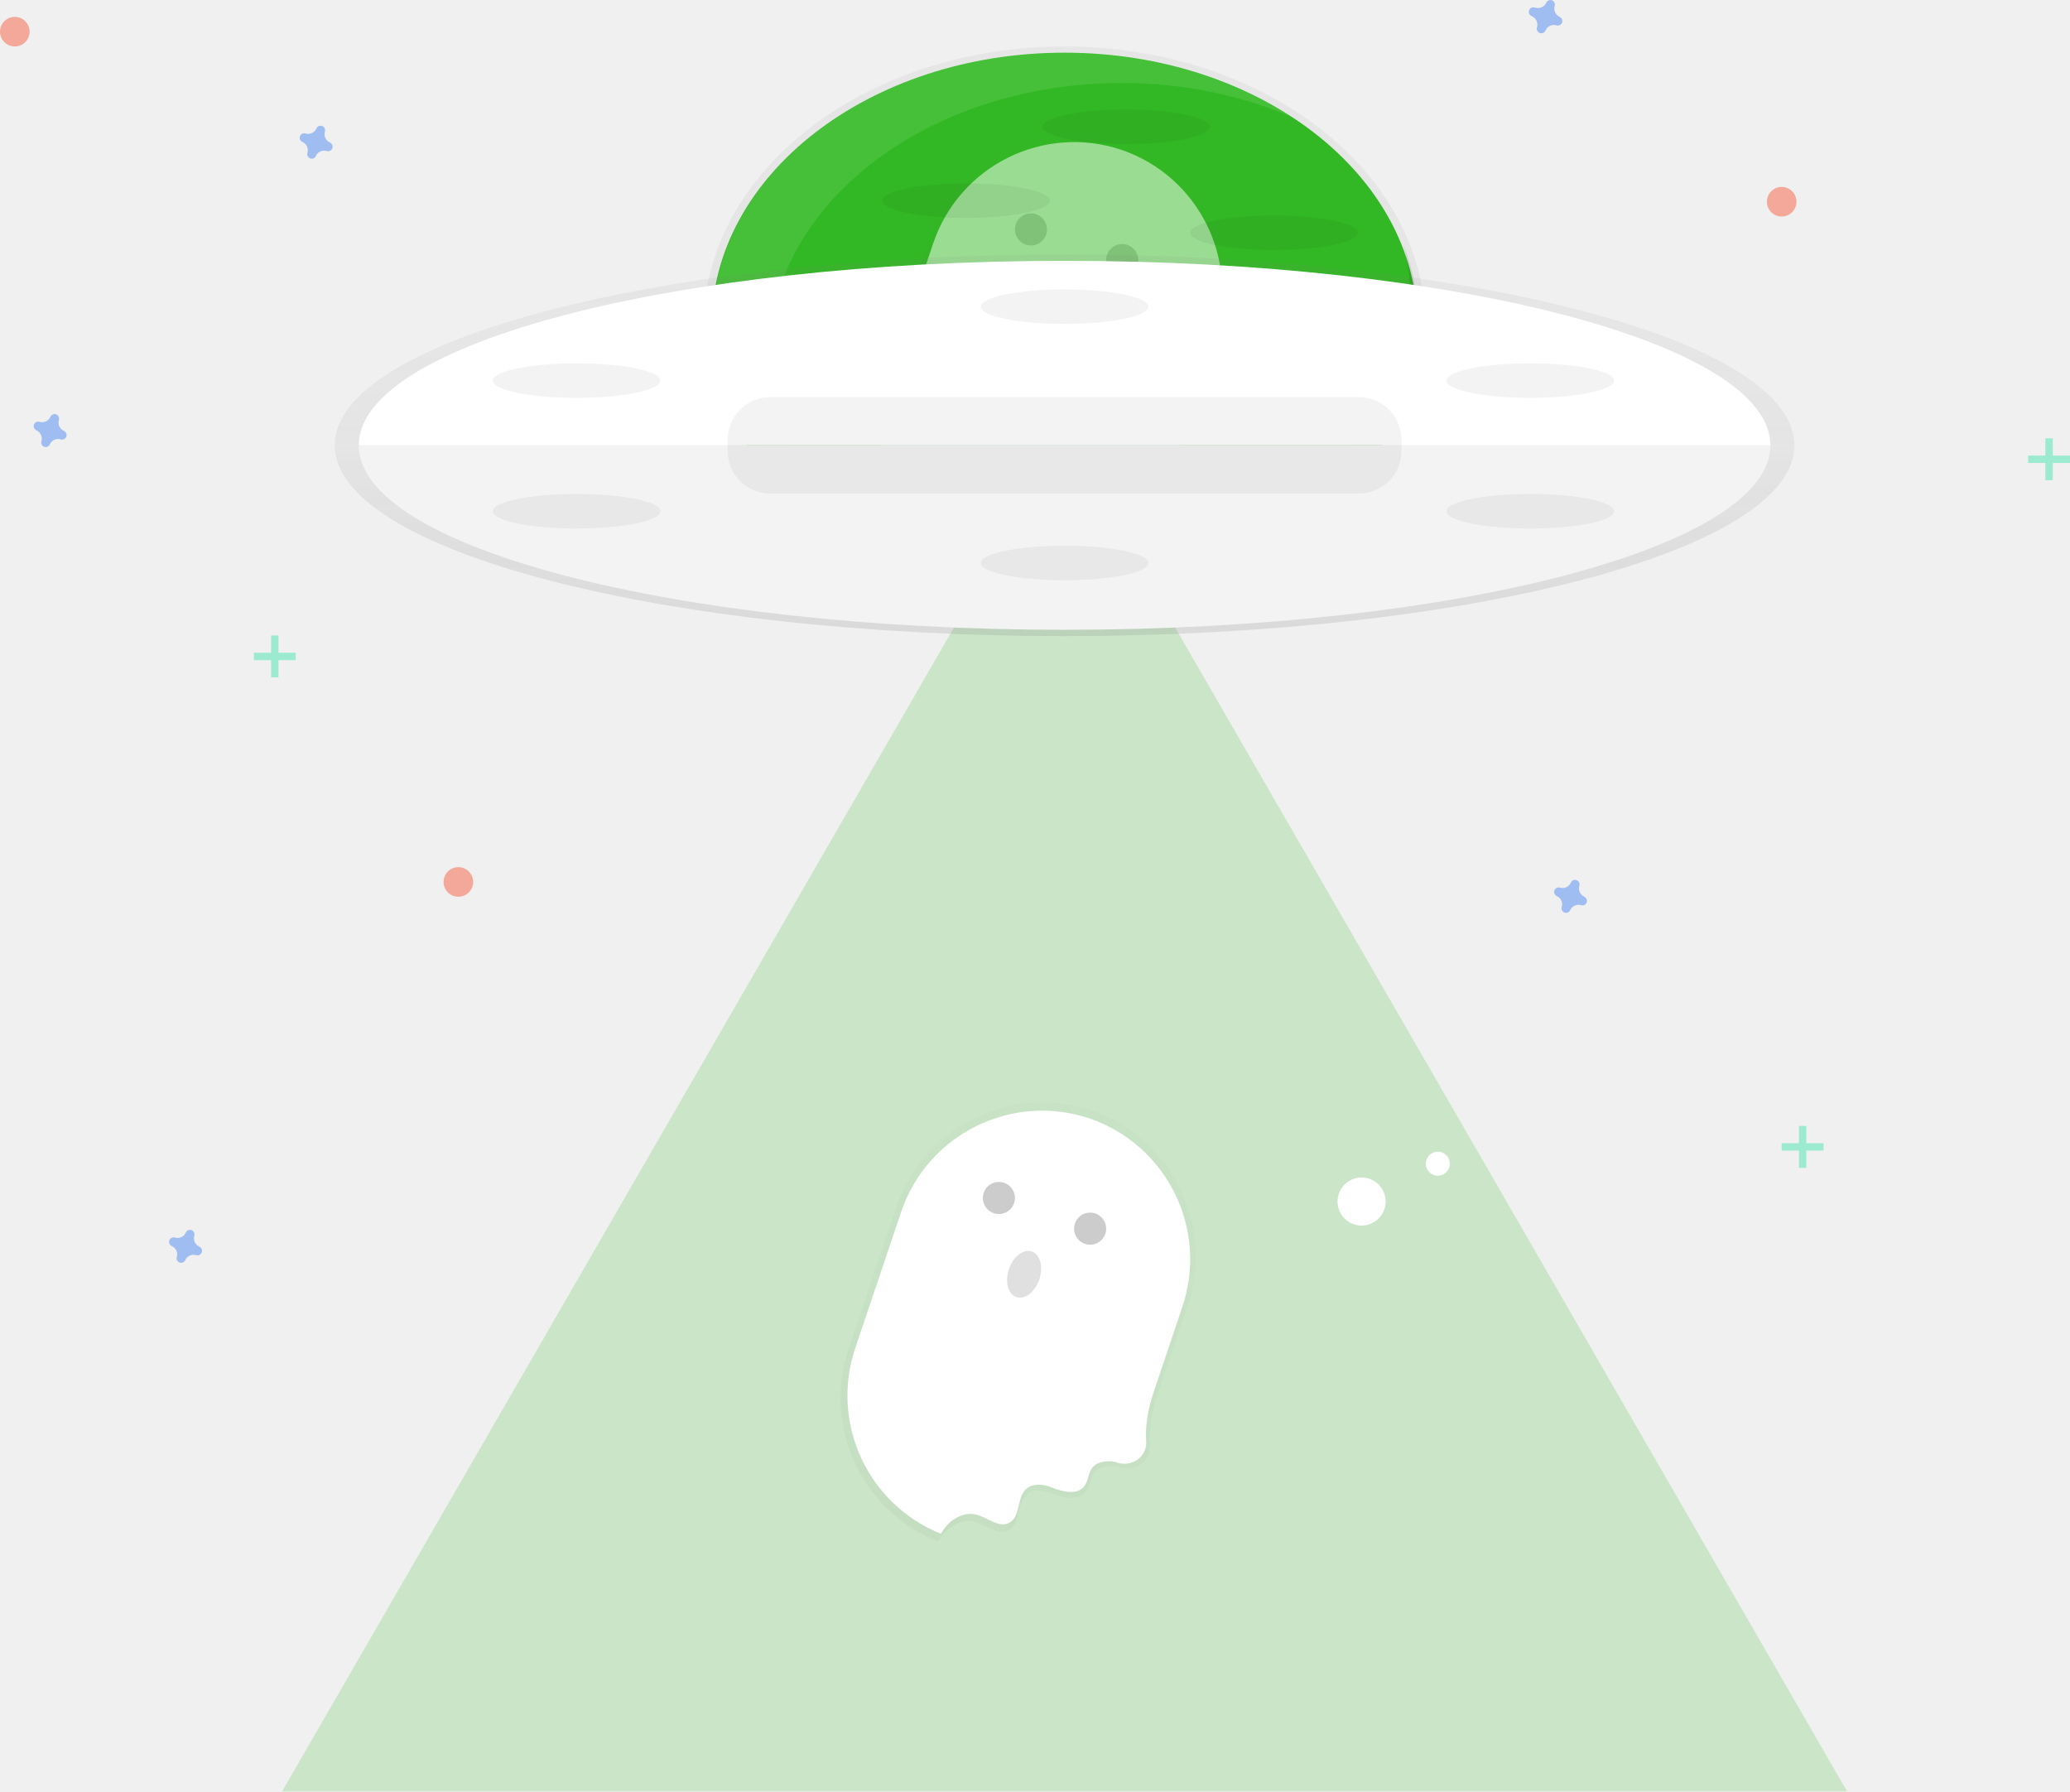
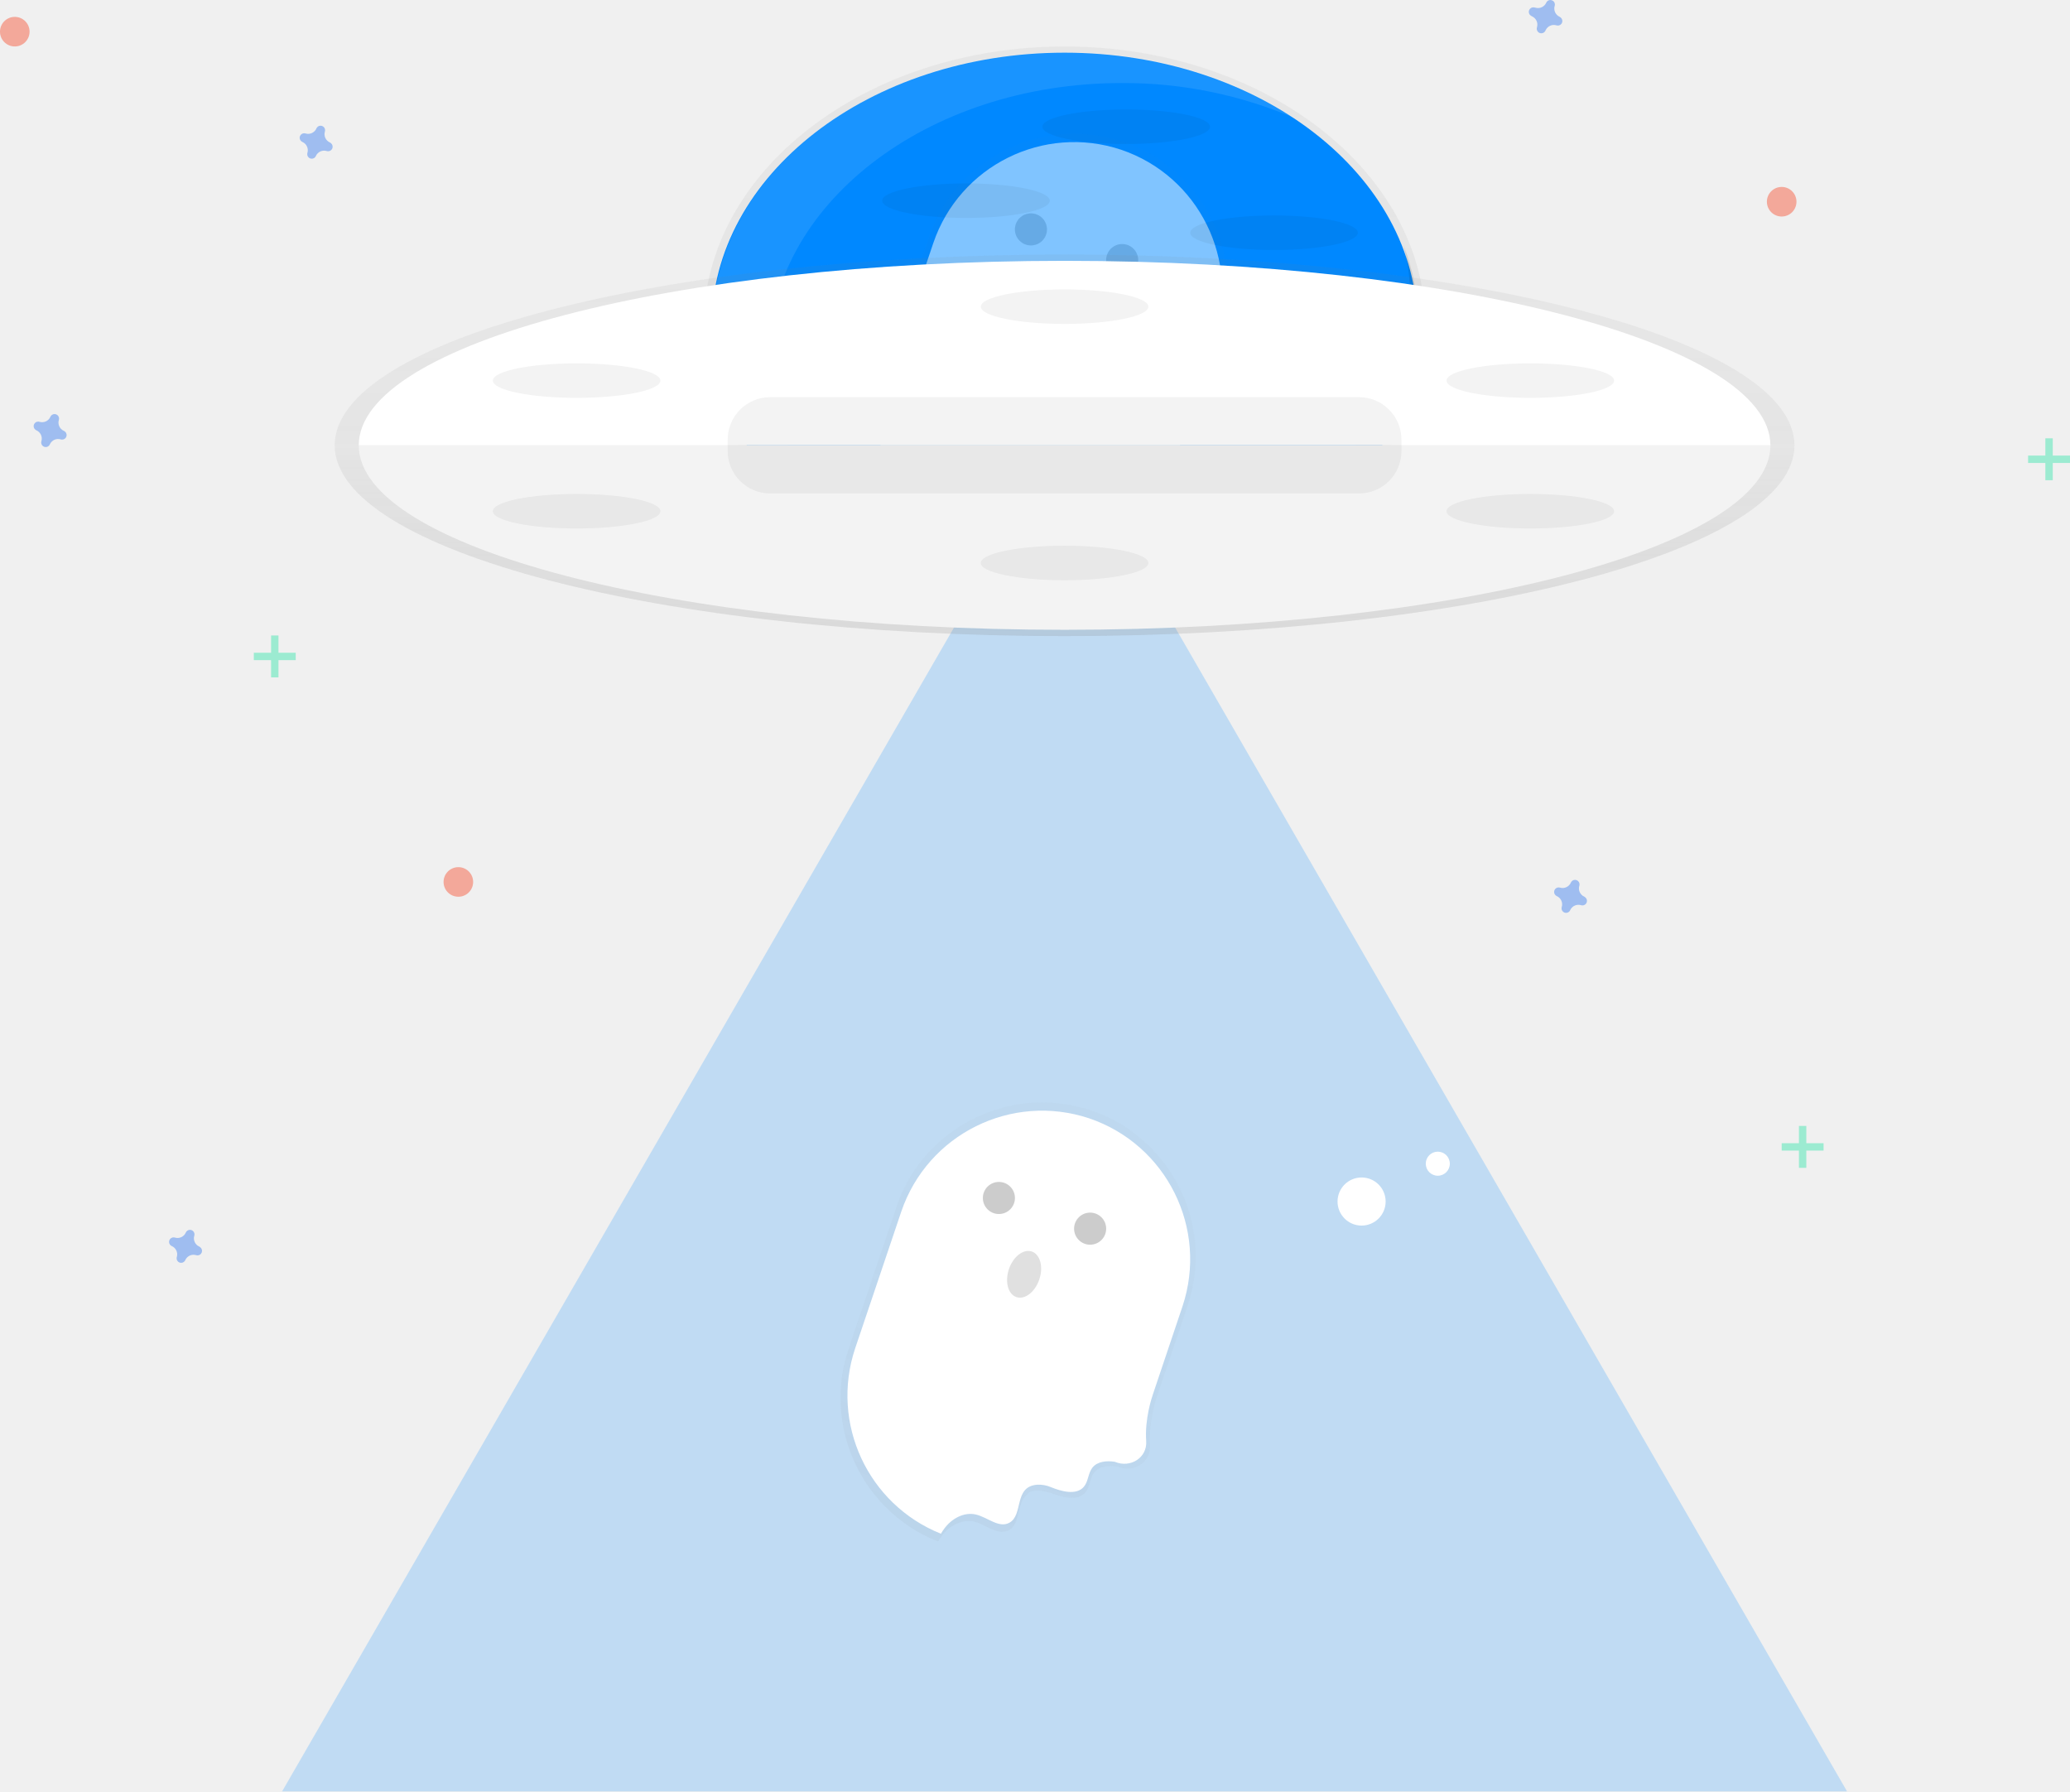
<svg xmlns="http://www.w3.org/2000/svg" xmlns:xlink="http://www.w3.org/1999/xlink" id="f698cf57-4f6b-4529-a39c-70592e247574" data-name="Layer 1" width="840" height="726.85" viewBox="0 0 840 726.85">
  <defs>
    <linearGradient id="aba94383-0ea8-4a3d-bf3d-6bf7d0bb624b" x1="432" y1="245.78" x2="432" y2="18.85" gradientUnits="userSpaceOnUse">
      <stop offset="0" stop-color="gray" stop-opacity="0.25" />
      <stop offset="0.54" stop-color="gray" stop-opacity="0.12" />
      <stop offset="1" stop-color="gray" stop-opacity="0.1" />
    </linearGradient>
    <linearGradient id="e6500262-d2e6-47ad-ace4-95109017cb85" x1="447.27" y1="1916.01" x2="447.27" y2="1730.58" gradientTransform="matrix(0.95, 0.32, -0.32, 0.95, 752.71, -1245.02)" xlink:href="#aba94383-0ea8-4a3d-bf3d-6bf7d0bb624b" />
    <linearGradient id="ba3c64e7-a915-4515-a2e7-88140805555d" x1="334.27" y1="1539.38" x2="334.27" y2="1353.95" gradientTransform="matrix(0.95, 0.32, -0.32, 0.95, 752.71, -1245.02)" xlink:href="#aba94383-0ea8-4a3d-bf3d-6bf7d0bb624b" />
    <linearGradient id="fa3dfd3f-e414-4f67-9974-b38d7e79cebc" x1="432" y1="258.09" x2="432" y2="103.27" xlink:href="#aba94383-0ea8-4a3d-bf3d-6bf7d0bb624b" />
  </defs>
  <g opacity="0.8">
    <ellipse cx="432" cy="132.31" rx="146.46" ry="113.46" fill="url(#aba94383-0ea8-4a3d-bf3d-6bf7d0bb624b)" />
  </g>
-   <ellipse cx="432" cy="132.31" rx="143.21" ry="110.94" fill="#32b824" />
+   <ellipse cx="432" cy="132.31" rx="143.21" ry="110.94" fill="#0088ff" />
  <path d="M491.94,231.21c0-61.27,64.11-110.94,143.2-110.94A175.54,175.54,0,0,1,706.5,135c-25.17-17-58.1-27.33-94.14-27.33-79.09,0-143.21,49.67-143.21,110.94,0,41.14,28.91,77.05,71.86,96.21C510.94,294.48,491.94,264.57,491.94,231.21Z" transform="translate(-180 -86.57)" fill="#fff" opacity="0.1" />
-   <polygon points="432 176.9 590.76 451.88 749.52 726.85 432 726.85 114.48 726.85 273.24 451.88 432 176.9" fill="#32b824" opacity="0.2" />
+   <polygon points="432 176.9 590.76 451.88 749.52 726.85 432 726.85 114.48 726.85 273.24 451.88 432 176.9" fill="#0088ff" opacity="0.2" />
  <g opacity="0.3">
    <path d="M649.67,652.79,662,616.2a62.66,62.66,0,0,0-23.2-70.89l.1-.06a61.48,61.48,0,0,0-15.79-8h0l-.17-.06-.19-.06h0a61.55,61.55,0,0,0-16.9-3.18,59.28,59.28,0,0,0-6.11,0,62.32,62.32,0,0,0-10.49,1.45c-1,.22-2,.47-2.91.74s-1.93.56-2.88.87c-1.9.63-3.77,1.34-5.6,2.15-.92.4-1.83.82-2.72,1.27a61.47,61.47,0,0,0-7.75,4.56c-.83.57-1.64,1.16-2.44,1.76a62,62,0,0,0-21.24,29.6L524.33,634a61.86,61.86,0,0,0-2.68,28.12c.2,1.45.45,2.89.74,4.32s.65,2.84,1,4.24c.27.93.55,1.86.86,2.78.46,1.37,1,2.74,1.51,4.08.37.89.76,1.78,1.17,2.66.81,1.75,1.71,3.46,2.68,5.13s2,3.3,3.16,4.88c.84,1.18,1.73,2.34,2.65,3.46,1.24,1.5,2.54,3,3.92,4.33a61.81,61.81,0,0,0,21,13.89h0l0,0,.34.14a21.66,21.66,0,0,1,1.4-2.17c3-4.11,8.22-7,13.19-5.92.36.08.72.19,1.08.3,2.52.89,5,2.48,7.43,3.26a6.66,6.66,0,0,0,5.61-.07c4.86-2.59,3.06-10.76,7.23-14.34a6.5,6.5,0,0,1,.61-.46,1.88,1.88,0,0,1-.16-.23c3.22-2,7.68-.67,11.39.62,4,1.41,9.22,2.36,12-.91,1.88-2.24,1.74-5.65,3.53-8,2.08-2.7,6-3,9.39-2.52l.17.05c6.5,2.68,13.6-1.77,13.1-8.78C646.06,663.51,649,654.7,649.67,652.79Z" transform="translate(-180 -86.57)" fill="url(#e6500262-d2e6-47ad-ace4-95109017cb85)" />
  </g>
  <path d="M563.21,706.78c2.92-4,7.93-6.8,12.73-5.71s9.35,5.66,13.62,3.37c5.84-3.12,1.7-14.59,11.18-15.44a12.44,12.44,0,0,1,5.77,1c4,1.63,10.26,3.47,13.34-.2,1.81-2.16,1.68-5.45,3.41-7.69,2-2.6,5.81-2.93,9.06-2.43l.16.05c6.27,2.59,13.13-1.71,12.64-8.47-.63-9,2.23-17.48,2.85-19.32l11.88-35.31A60.38,60.38,0,0,0,622,540.34h0a60.38,60.38,0,0,0-76.27,37.86L527,633.73a60.39,60.39,0,0,0,34.82,75.15A21.47,21.47,0,0,1,563.21,706.78Z" transform="translate(-180 -86.57)" fill="#fff" />
  <circle cx="405.35" cy="486.08" r="6.51" opacity="0.2" />
  <circle cx="442.37" cy="498.53" r="6.51" opacity="0.2" />
  <ellipse cx="595.55" cy="603.56" rx="9.76" ry="6.51" transform="translate(-346.41 888.98) rotate(-71.4)" fill="#e0e0e0" />
  <circle cx="552.53" cy="487.52" r="9.76" fill="#fff" />
  <circle cx="583.45" cy="472.17" r="4.88" fill="#fff" />
  <g opacity="0.5">
    <g opacity="0.3">
      <path d="M662.67,259.79,675,223.2a62.66,62.66,0,0,0-23.2-70.89l.1-.06a61.48,61.48,0,0,0-15.79-8h0l-.17-.06-.19-.06h0a61.55,61.55,0,0,0-16.9-3.18,59.28,59.28,0,0,0-6.11,0,62.32,62.32,0,0,0-10.49,1.45c-1,.22-2,.47-2.91.74s-1.93.56-2.88.87c-1.9.63-3.77,1.34-5.6,2.15-.92.4-1.83.82-2.72,1.27a61.47,61.47,0,0,0-7.75,4.56c-.83.57-1.64,1.16-2.44,1.76a62,62,0,0,0-21.24,29.6L537.33,241a61.86,61.86,0,0,0-2.68,28.12c.2,1.45.45,2.89.74,4.32s.65,2.84,1,4.24c.27.93.55,1.86.86,2.78.46,1.37,1,2.74,1.51,4.08.37.89.76,1.78,1.17,2.66.81,1.75,1.71,3.46,2.68,5.13s2,3.3,3.16,4.88c.84,1.18,1.73,2.34,2.65,3.46,1.24,1.5,2.54,2.95,3.92,4.33a61.81,61.81,0,0,0,21,13.89h0l0,0,.34.14a21.66,21.66,0,0,1,1.4-2.17c3-4.11,8.22-7,13.19-5.92.36.08.72.19,1.08.3,2.52.89,5,2.48,7.43,3.26a6.66,6.66,0,0,0,5.61-.07c4.86-2.59,3.06-10.76,7.23-14.34a6.5,6.5,0,0,1,.61-.46,1.88,1.88,0,0,1-.16-.23c3.22-2,7.68-.67,11.39.62,4,1.41,9.22,2.36,12-.91,1.88-2.24,1.74-5.65,3.53-8,2.08-2.7,6-3,9.39-2.52l.17,0c6.5,2.68,13.6-1.77,13.1-8.78C659.06,270.51,662,261.7,662.67,259.79Z" transform="translate(-180 -86.57)" fill="url(#ba3c64e7-a915-4515-a2e7-88140805555d)" />
    </g>
    <path d="M576.21,313.78c2.92-4,7.93-6.8,12.73-5.71s9.35,5.66,13.62,3.37c5.84-3.12,1.7-14.59,11.18-15.44a12.44,12.44,0,0,1,5.77,1c4,1.63,10.26,3.47,13.34-.2,1.81-2.16,1.68-5.45,3.41-7.69,2-2.6,5.81-2.93,9.06-2.43l.16.05c6.27,2.59,13.13-1.71,12.64-8.47-.63-9,2.23-17.48,2.85-19.32l11.88-35.31A60.38,60.38,0,0,0,635,147.34h0a60.38,60.38,0,0,0-76.27,37.86L540,240.73a60.39,60.39,0,0,0,34.82,75.15A21.47,21.47,0,0,1,576.21,313.78Z" transform="translate(-180 -86.57)" fill="#fff" />
    <circle cx="418.35" cy="93.08" r="6.51" opacity="0.2" />
    <circle cx="455.37" cy="105.53" r="6.51" opacity="0.2" />
  </g>
  <path d="M749.52,186A87.52,87.52,0,0,1,752.31,208c0,61.27-64.11,110.94-143.2,110.94C544.38,318.9,489.69,285.64,472,240c13.14,50.77,71,89,140.41,89,79.09,0,143.21-49.67,143.21-110.94A88.16,88.16,0,0,0,749.52,186Z" transform="translate(-180 -86.57)" opacity="0.1" />
  <g opacity="0.8">
    <ellipse cx="432" cy="180.68" rx="296.18" ry="77.41" fill="url(#fa3dfd3f-e414-4f67-9974-b38d7e79cebc)" />
  </g>
  <path d="M612,192.4c-158.18,0-286.42,33.51-286.42,74.86H898.42C898.42,225.91,770.18,192.4,612,192.4Z" transform="translate(-180 -86.57)" fill="#fff" />
  <path d="M612,342.11c158.18,0,286.42-33.51,286.42-74.85H325.58C325.58,308.6,453.82,342.11,612,342.11Z" transform="translate(-180 -86.57)" fill="#fff" />
  <path d="M612,342.11c158.18,0,286.42-33.51,286.42-74.85H325.58C325.58,308.6,453.82,342.11,612,342.11Z" transform="translate(-180 -86.57)" opacity="0.05" />
  <rect x="295.3" y="161.15" width="273.4" height="39.06" rx="17.22" opacity="0.05" />
  <path d="M313.89,144.38a3.68,3.68,0,0,1-2.05-4.44,1.86,1.86,0,0,0,.08-.41h0a1.84,1.84,0,0,0-3.31-1.22h0a1.82,1.82,0,0,0-.2.36,3.67,3.67,0,0,1-4.44,2.05,2,2,0,0,0-.41-.08h0a1.84,1.84,0,0,0-1.22,3.31h0a1.62,1.62,0,0,0,.36.21,3.68,3.68,0,0,1,2.05,4.44,1.89,1.89,0,0,0-.08.4h0a1.84,1.84,0,0,0,3.31,1.23h0a1.65,1.65,0,0,0,.2-.37,3.67,3.67,0,0,1,4.44-2,2,2,0,0,0,.41.08h0a1.84,1.84,0,0,0,1.22-3.31h0A1.62,1.62,0,0,0,313.89,144.38Z" transform="translate(-180 -86.57)" fill="#4d8af0" opacity="0.5" />
  <path d="M822.89,450.38a3.68,3.68,0,0,1-2-4.44,1.86,1.86,0,0,0,.08-.41h0a1.84,1.84,0,0,0-3.31-1.22h0a1.82,1.82,0,0,0-.2.36,3.67,3.67,0,0,1-4.44,2.05,2,2,0,0,0-.41-.08h0a1.84,1.84,0,0,0-1.22,3.31h0a1.62,1.62,0,0,0,.36.21,3.68,3.68,0,0,1,2,4.44,1.89,1.89,0,0,0-.08.4h0a1.84,1.84,0,0,0,3.31,1.23h0a1.65,1.65,0,0,0,.2-.37,3.67,3.67,0,0,1,4.44-2,2,2,0,0,0,.41.08h0a1.84,1.84,0,0,0,1.22-3.31h0A1.62,1.62,0,0,0,822.89,450.38Z" transform="translate(-180 -86.57)" fill="#4d8af0" opacity="0.5" />
  <path d="M260.89,592.38a3.68,3.68,0,0,1-2.05-4.44,1.86,1.86,0,0,0,.08-.41h0a1.84,1.84,0,0,0-3.31-1.22h0a1.82,1.82,0,0,0-.2.36,3.67,3.67,0,0,1-4.44,2.05,2,2,0,0,0-.41-.08h0a1.84,1.84,0,0,0-1.22,3.31h0a1.62,1.62,0,0,0,.36.21,3.68,3.68,0,0,1,2.05,4.44,1.89,1.89,0,0,0-.08.4h0a1.84,1.84,0,0,0,3.31,1.23h0a1.65,1.65,0,0,0,.2-.37,3.67,3.67,0,0,1,4.44-2,2,2,0,0,0,.41.08h0a1.84,1.84,0,0,0,1.22-3.31h0A1.62,1.62,0,0,0,260.89,592.38Z" transform="translate(-180 -86.57)" fill="#4d8af0" opacity="0.5" />
  <path d="M205.89,261.38a3.68,3.68,0,0,1-2-4.44,1.86,1.86,0,0,0,.08-.41h0a1.84,1.84,0,0,0-3.31-1.22h0a1.82,1.82,0,0,0-.2.36,3.67,3.67,0,0,1-4.44,2.05,2,2,0,0,0-.41-.08h0a1.84,1.84,0,0,0-1.22,3.31h0a1.62,1.62,0,0,0,.36.21,3.68,3.68,0,0,1,2.05,4.44,1.89,1.89,0,0,0-.08.4h0a1.84,1.84,0,0,0,3.31,1.23h0a1.65,1.65,0,0,0,.2-.37,3.67,3.67,0,0,1,4.44-2,2,2,0,0,0,.41.08h0a1.84,1.84,0,0,0,1.22-3.31h0A1.62,1.62,0,0,0,205.89,261.38Z" transform="translate(-180 -86.57)" fill="#4d8af0" opacity="0.5" />
  <path d="M812.89,93.38a3.68,3.68,0,0,1-2-4.44,1.86,1.86,0,0,0,.08-.41h0a1.84,1.84,0,0,0-3.31-1.22h0a1.82,1.82,0,0,0-.2.36,3.67,3.67,0,0,1-4.44,2,2,2,0,0,0-.41-.08h0A1.84,1.84,0,0,0,801.34,93h0a1.62,1.62,0,0,0,.36.21,3.68,3.68,0,0,1,2,4.44,1.89,1.89,0,0,0-.08.4h0A1.84,1.84,0,0,0,807,99.23h0a1.65,1.65,0,0,0,.2-.37,3.67,3.67,0,0,1,4.44-2,2,2,0,0,0,.41.08h0a1.84,1.84,0,0,0,1.22-3.31h0A1.62,1.62,0,0,0,812.89,93.38Z" transform="translate(-180 -86.57)" fill="#4d8af0" opacity="0.5" />
  <g opacity="0.5">
    <rect x="110" y="257.85" width="3" height="17" fill="#47e6b1" />
    <rect x="290" y="344.43" width="3" height="17" transform="translate(464.43 -25.15) rotate(90)" fill="#47e6b1" />
  </g>
  <g opacity="0.5">
    <rect x="830" y="177.85" width="3" height="17" fill="#47e6b1" />
    <rect x="1010" y="264.43" width="3" height="17" transform="translate(1104.43 -825.15) rotate(90)" fill="#47e6b1" />
  </g>
  <g opacity="0.5">
    <rect x="730" y="456.85" width="3" height="17" fill="#47e6b1" />
    <rect x="910" y="543.43" width="3" height="17" transform="translate(1283.43 -446.15) rotate(90)" fill="#47e6b1" />
  </g>
  <circle cx="723" cy="81.85" r="6" fill="#f55f44" opacity="0.5" />
  <circle cx="6" cy="12.85" r="6" fill="#f55f44" opacity="0.5" />
  <circle cx="186" cy="357.85" r="6" fill="#f55f44" opacity="0.5" />
  <ellipse cx="234" cy="154.43" rx="34" ry="7" opacity="0.05" />
  <ellipse cx="234" cy="207.43" rx="34" ry="7" opacity="0.05" />
  <ellipse cx="621" cy="154.43" rx="34" ry="7" opacity="0.05" />
  <ellipse cx="621" cy="207.43" rx="34" ry="7" opacity="0.05" />
  <ellipse cx="432" cy="124.43" rx="34" ry="7" opacity="0.05" />
  <ellipse cx="457" cy="51.43" rx="34" ry="7" opacity="0.05" />
  <ellipse cx="392" cy="81.43" rx="34" ry="7" opacity="0.05" />
  <ellipse cx="517" cy="94.43" rx="34" ry="7" opacity="0.05" />
  <ellipse cx="432" cy="228.43" rx="34" ry="7" opacity="0.05" />
</svg>
